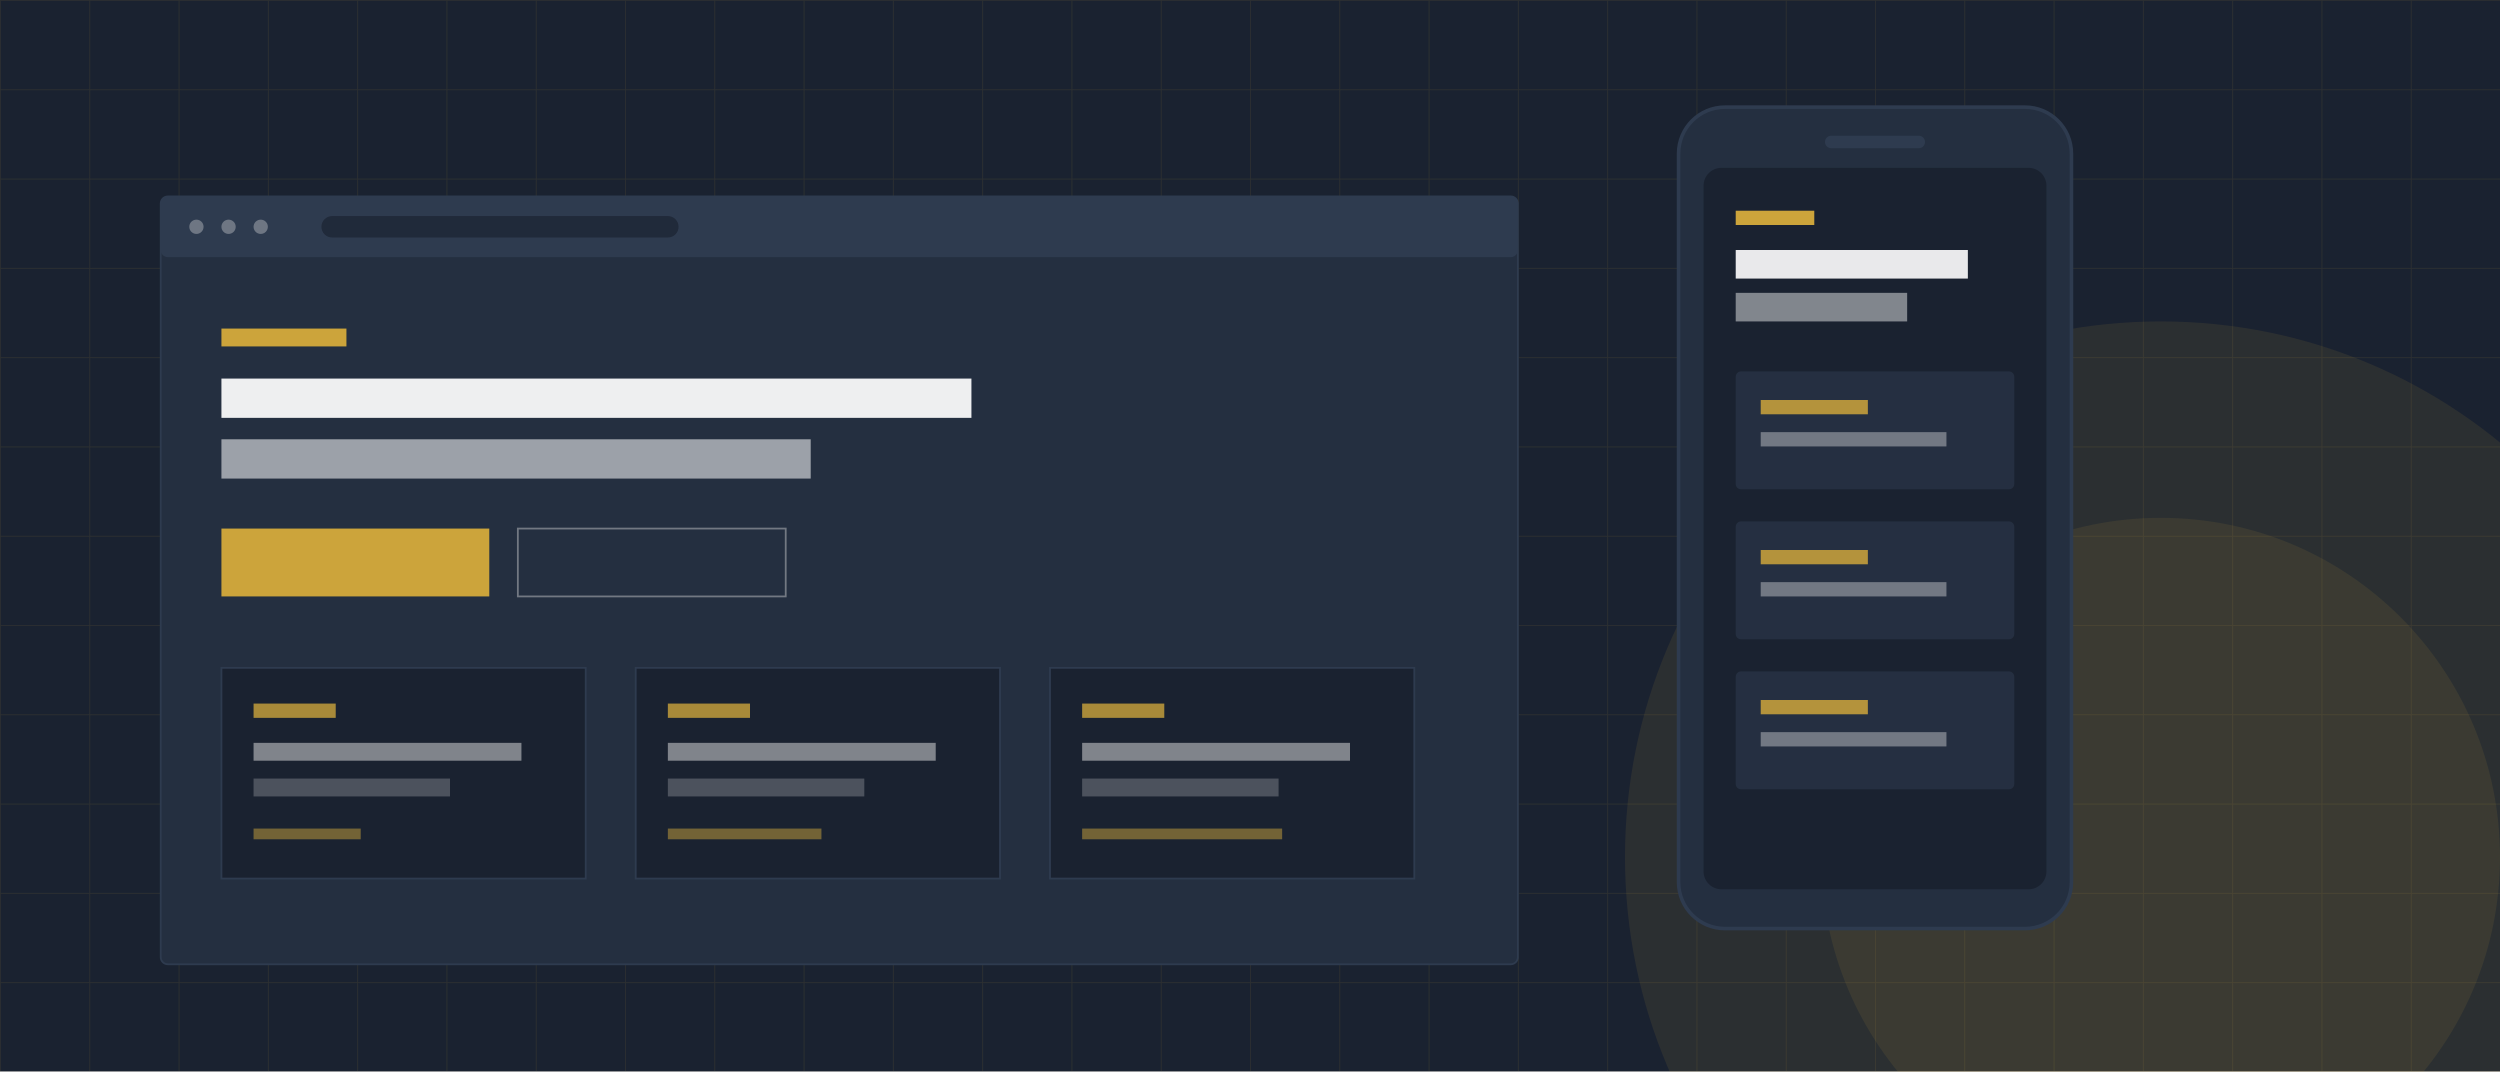
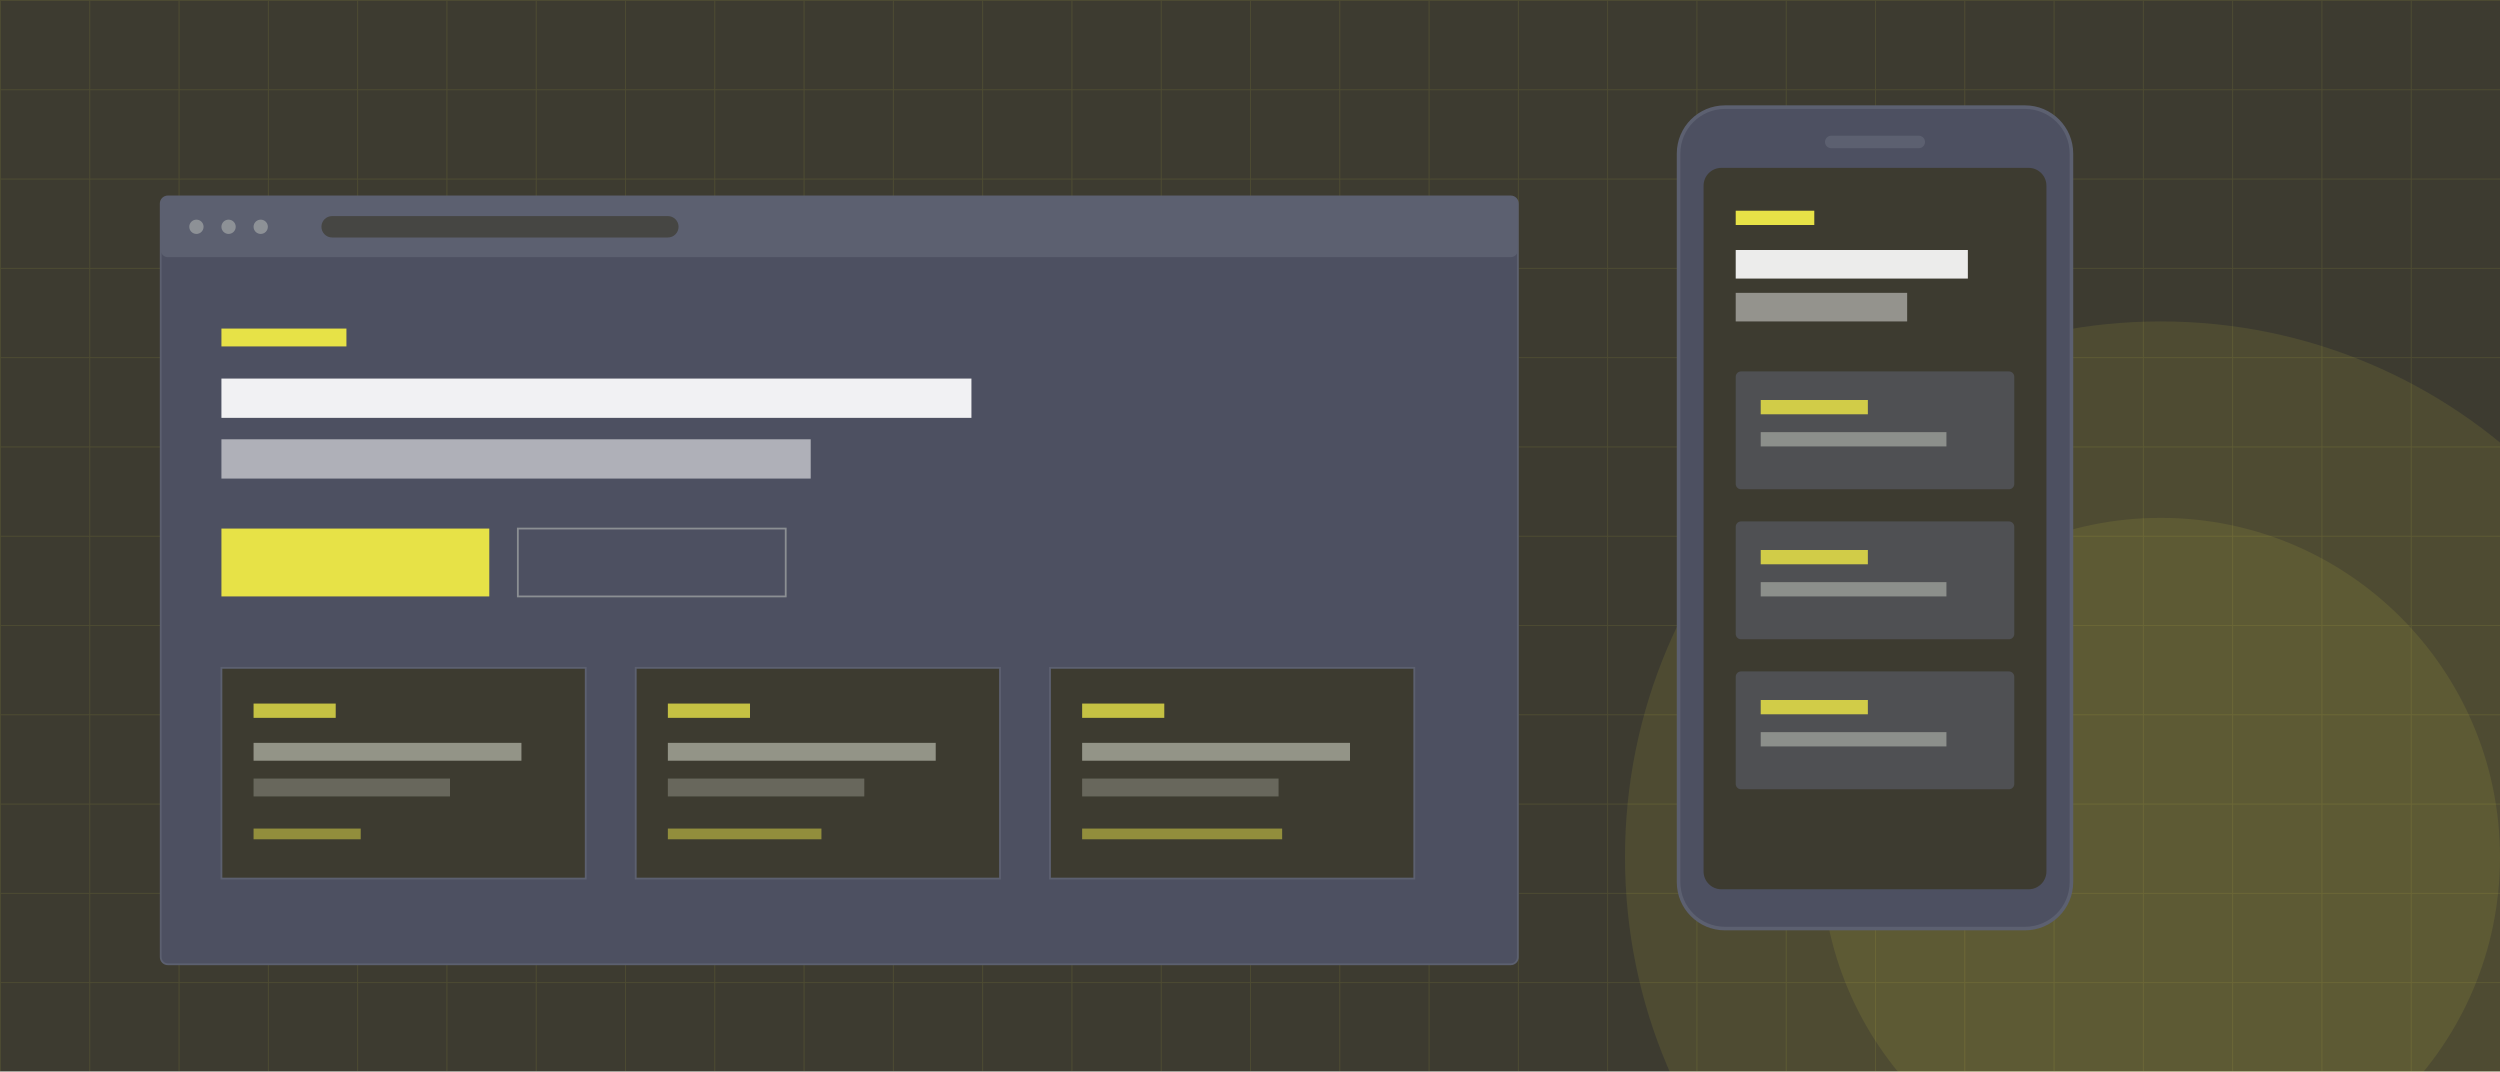
<svg xmlns="http://www.w3.org/2000/svg" viewBox="0 0 1400 600" width="1400" height="600" role="img" aria-label="CORNERSTONE REALTY — project cover">
-   <rect width="1400" height="600" fill="#1a2230" />
+   <rect width="1400" height="600" fill="#3D3B30" />
  <defs>
    <pattern id="g50" width="50" height="50" patternUnits="userSpaceOnUse">
-       <path d="M 50 0 L 0 0 0 50" fill="none" stroke="#cca43b" stroke-width="1" />
+       <path d="M 50 0 L 0 0 0 50" fill="none" stroke="#E7E247" stroke-width="1" />
    </pattern>
  </defs>
  <rect width="1400" height="600" fill="url(#g50)" opacity="0.1" />
-   <circle cx="1210" cy="480" r="300" fill="#cca43b" opacity="0.10" />
-   <circle cx="1210" cy="480" r="190" fill="#cca43b" opacity="0.10" />
-   <rect x="90" y="110" width="760" height="430" rx="4" fill="#242f40" stroke="#2e3b4f" />
-   <rect x="90" y="110" width="760" height="34" rx="4" fill="#2e3b4f" />
-   <circle cx="110" cy="127" r="4" fill="#e5e5e5" opacity="0.35" />
-   <circle cx="128" cy="127" r="4" fill="#e5e5e5" opacity="0.35" />
-   <circle cx="146" cy="127" r="4" fill="#e5e5e5" opacity="0.35" />
-   <rect x="180" y="121" width="200" height="12" rx="6" fill="#1a2230" opacity="0.7" />
-   <rect x="124" y="184" width="70" height="10" fill="#cca43b" />
+   <circle cx="1210" cy="480" r="300" fill="#E7E247" opacity="0.10" />
+   <circle cx="1210" cy="480" r="190" fill="#E7E247" opacity="0.10" />
+   <rect x="90" y="110" width="760" height="430" rx="4" fill="#4D5061" stroke="#5C6070" />
+   <rect x="90" y="110" width="760" height="34" rx="4" fill="#5C6070" />
+   <circle cx="110" cy="127" r="4" fill="#E9EDDE" opacity="0.35" />
+   <circle cx="128" cy="127" r="4" fill="#E9EDDE" opacity="0.35" />
+   <circle cx="146" cy="127" r="4" fill="#E9EDDE" opacity="0.35" />
+   <rect x="180" y="121" width="200" height="12" rx="6" fill="#3D3B30" opacity="0.7" />
+   <rect x="124" y="184" width="70" height="10" fill="#E7E247" />
  <rect x="124" y="212" width="420" height="22" fill="#ffffff" opacity="0.92" />
  <rect x="124" y="246" width="330" height="22" fill="#ffffff" opacity="0.55" />
-   <rect x="124" y="296" width="150" height="38" fill="#cca43b" />
-   <rect x="290" y="296" width="150" height="38" fill="none" stroke="#e5e5e5" opacity="0.4" />
-   <rect x="124" y="374" width="204" height="118" fill="#1a2230" stroke="#2e3b4f" />
-   <rect x="142" y="394" width="46" height="8" fill="#cca43b" opacity="0.8" />
-   <rect x="142" y="416" width="150" height="10" fill="#e5e5e5" opacity="0.5" />
-   <rect x="142" y="436" width="110" height="10" fill="#e5e5e5" opacity="0.25" />
-   <rect x="142" y="464" width="60" height="6" fill="#cca43b" opacity="0.5" />
-   <rect x="356" y="374" width="204" height="118" fill="#1a2230" stroke="#2e3b4f" />
-   <rect x="374" y="394" width="46" height="8" fill="#cca43b" opacity="0.8" />
-   <rect x="374" y="416" width="150" height="10" fill="#e5e5e5" opacity="0.5" />
-   <rect x="374" y="436" width="110" height="10" fill="#e5e5e5" opacity="0.25" />
-   <rect x="374" y="464" width="86" height="6" fill="#cca43b" opacity="0.5" />
-   <rect x="588" y="374" width="204" height="118" fill="#1a2230" stroke="#2e3b4f" />
-   <rect x="606" y="394" width="46" height="8" fill="#cca43b" opacity="0.8" />
-   <rect x="606" y="416" width="150" height="10" fill="#e5e5e5" opacity="0.5" />
-   <rect x="606" y="436" width="110" height="10" fill="#e5e5e5" opacity="0.25" />
-   <rect x="606" y="464" width="112" height="6" fill="#cca43b" opacity="0.5" />
-   <rect x="940" y="60" width="220" height="460" rx="26" fill="#242f40" stroke="#2e3b4f" stroke-width="2" />
-   <rect x="954" y="94" width="192" height="404" rx="10" fill="#1a2230" />
-   <rect x="1022" y="76" width="56" height="7" rx="3.5" fill="#2e3b4f" />
-   <rect x="972" y="118" width="44" height="8" fill="#cca43b" />
+   <rect x="124" y="296" width="150" height="38" fill="#E7E247" />
+   <rect x="290" y="296" width="150" height="38" fill="none" stroke="#E9EDDE" opacity="0.4" />
+   <rect x="124" y="374" width="204" height="118" fill="#3D3B30" stroke="#5C6070" />
+   <rect x="142" y="394" width="46" height="8" fill="#E7E247" opacity="0.8" />
+   <rect x="142" y="416" width="150" height="10" fill="#E9EDDE" opacity="0.5" />
+   <rect x="142" y="436" width="110" height="10" fill="#E9EDDE" opacity="0.25" />
+   <rect x="142" y="464" width="60" height="6" fill="#E7E247" opacity="0.5" />
+   <rect x="356" y="374" width="204" height="118" fill="#3D3B30" stroke="#5C6070" />
+   <rect x="374" y="394" width="46" height="8" fill="#E7E247" opacity="0.8" />
+   <rect x="374" y="416" width="150" height="10" fill="#E9EDDE" opacity="0.5" />
+   <rect x="374" y="436" width="110" height="10" fill="#E9EDDE" opacity="0.25" />
+   <rect x="374" y="464" width="86" height="6" fill="#E7E247" opacity="0.5" />
+   <rect x="588" y="374" width="204" height="118" fill="#3D3B30" stroke="#5C6070" />
+   <rect x="606" y="394" width="46" height="8" fill="#E7E247" opacity="0.8" />
+   <rect x="606" y="416" width="150" height="10" fill="#E9EDDE" opacity="0.5" />
+   <rect x="606" y="436" width="110" height="10" fill="#E9EDDE" opacity="0.25" />
+   <rect x="606" y="464" width="112" height="6" fill="#E7E247" opacity="0.5" />
+   <rect x="940" y="60" width="220" height="460" rx="26" fill="#4D5061" stroke="#5C6070" stroke-width="2" />
+   <rect x="954" y="94" width="192" height="404" rx="10" fill="#3D3B30" />
+   <rect x="1022" y="76" width="56" height="7" rx="3.5" fill="#5C6070" />
+   <rect x="972" y="118" width="44" height="8" fill="#E7E247" />
  <rect x="972" y="140" width="130" height="16" fill="#ffffff" opacity="0.9" />
  <rect x="972" y="164" width="96" height="16" fill="#ffffff" opacity="0.45" />
-   <rect x="972" y="208" width="156" height="66" rx="3" fill="#2e3b4f" opacity="0.55" />
-   <rect x="986" y="224" width="60" height="8" fill="#cca43b" opacity="0.85" />
-   <rect x="986" y="242" width="104" height="8" fill="#e5e5e5" opacity="0.4" />
-   <rect x="972" y="292" width="156" height="66" rx="3" fill="#2e3b4f" opacity="0.55" />
-   <rect x="986" y="308" width="60" height="8" fill="#cca43b" opacity="0.85" />
-   <rect x="986" y="326" width="104" height="8" fill="#e5e5e5" opacity="0.4" />
-   <rect x="972" y="376" width="156" height="66" rx="3" fill="#2e3b4f" opacity="0.55" />
-   <rect x="986" y="392" width="60" height="8" fill="#cca43b" opacity="0.85" />
-   <rect x="986" y="410" width="104" height="8" fill="#e5e5e5" opacity="0.4" />
+   <rect x="972" y="208" width="156" height="66" rx="3" fill="#5C6070" opacity="0.55" />
+   <rect x="986" y="224" width="60" height="8" fill="#E7E247" opacity="0.85" />
+   <rect x="986" y="242" width="104" height="8" fill="#E9EDDE" opacity="0.4" />
+   <rect x="972" y="292" width="156" height="66" rx="3" fill="#5C6070" opacity="0.55" />
+   <rect x="986" y="308" width="60" height="8" fill="#E7E247" opacity="0.85" />
+   <rect x="986" y="326" width="104" height="8" fill="#E9EDDE" opacity="0.4" />
+   <rect x="972" y="376" width="156" height="66" rx="3" fill="#5C6070" opacity="0.55" />
+   <rect x="986" y="392" width="60" height="8" fill="#E7E247" opacity="0.85" />
+   <rect x="986" y="410" width="104" height="8" fill="#E9EDDE" opacity="0.4" />
</svg>
